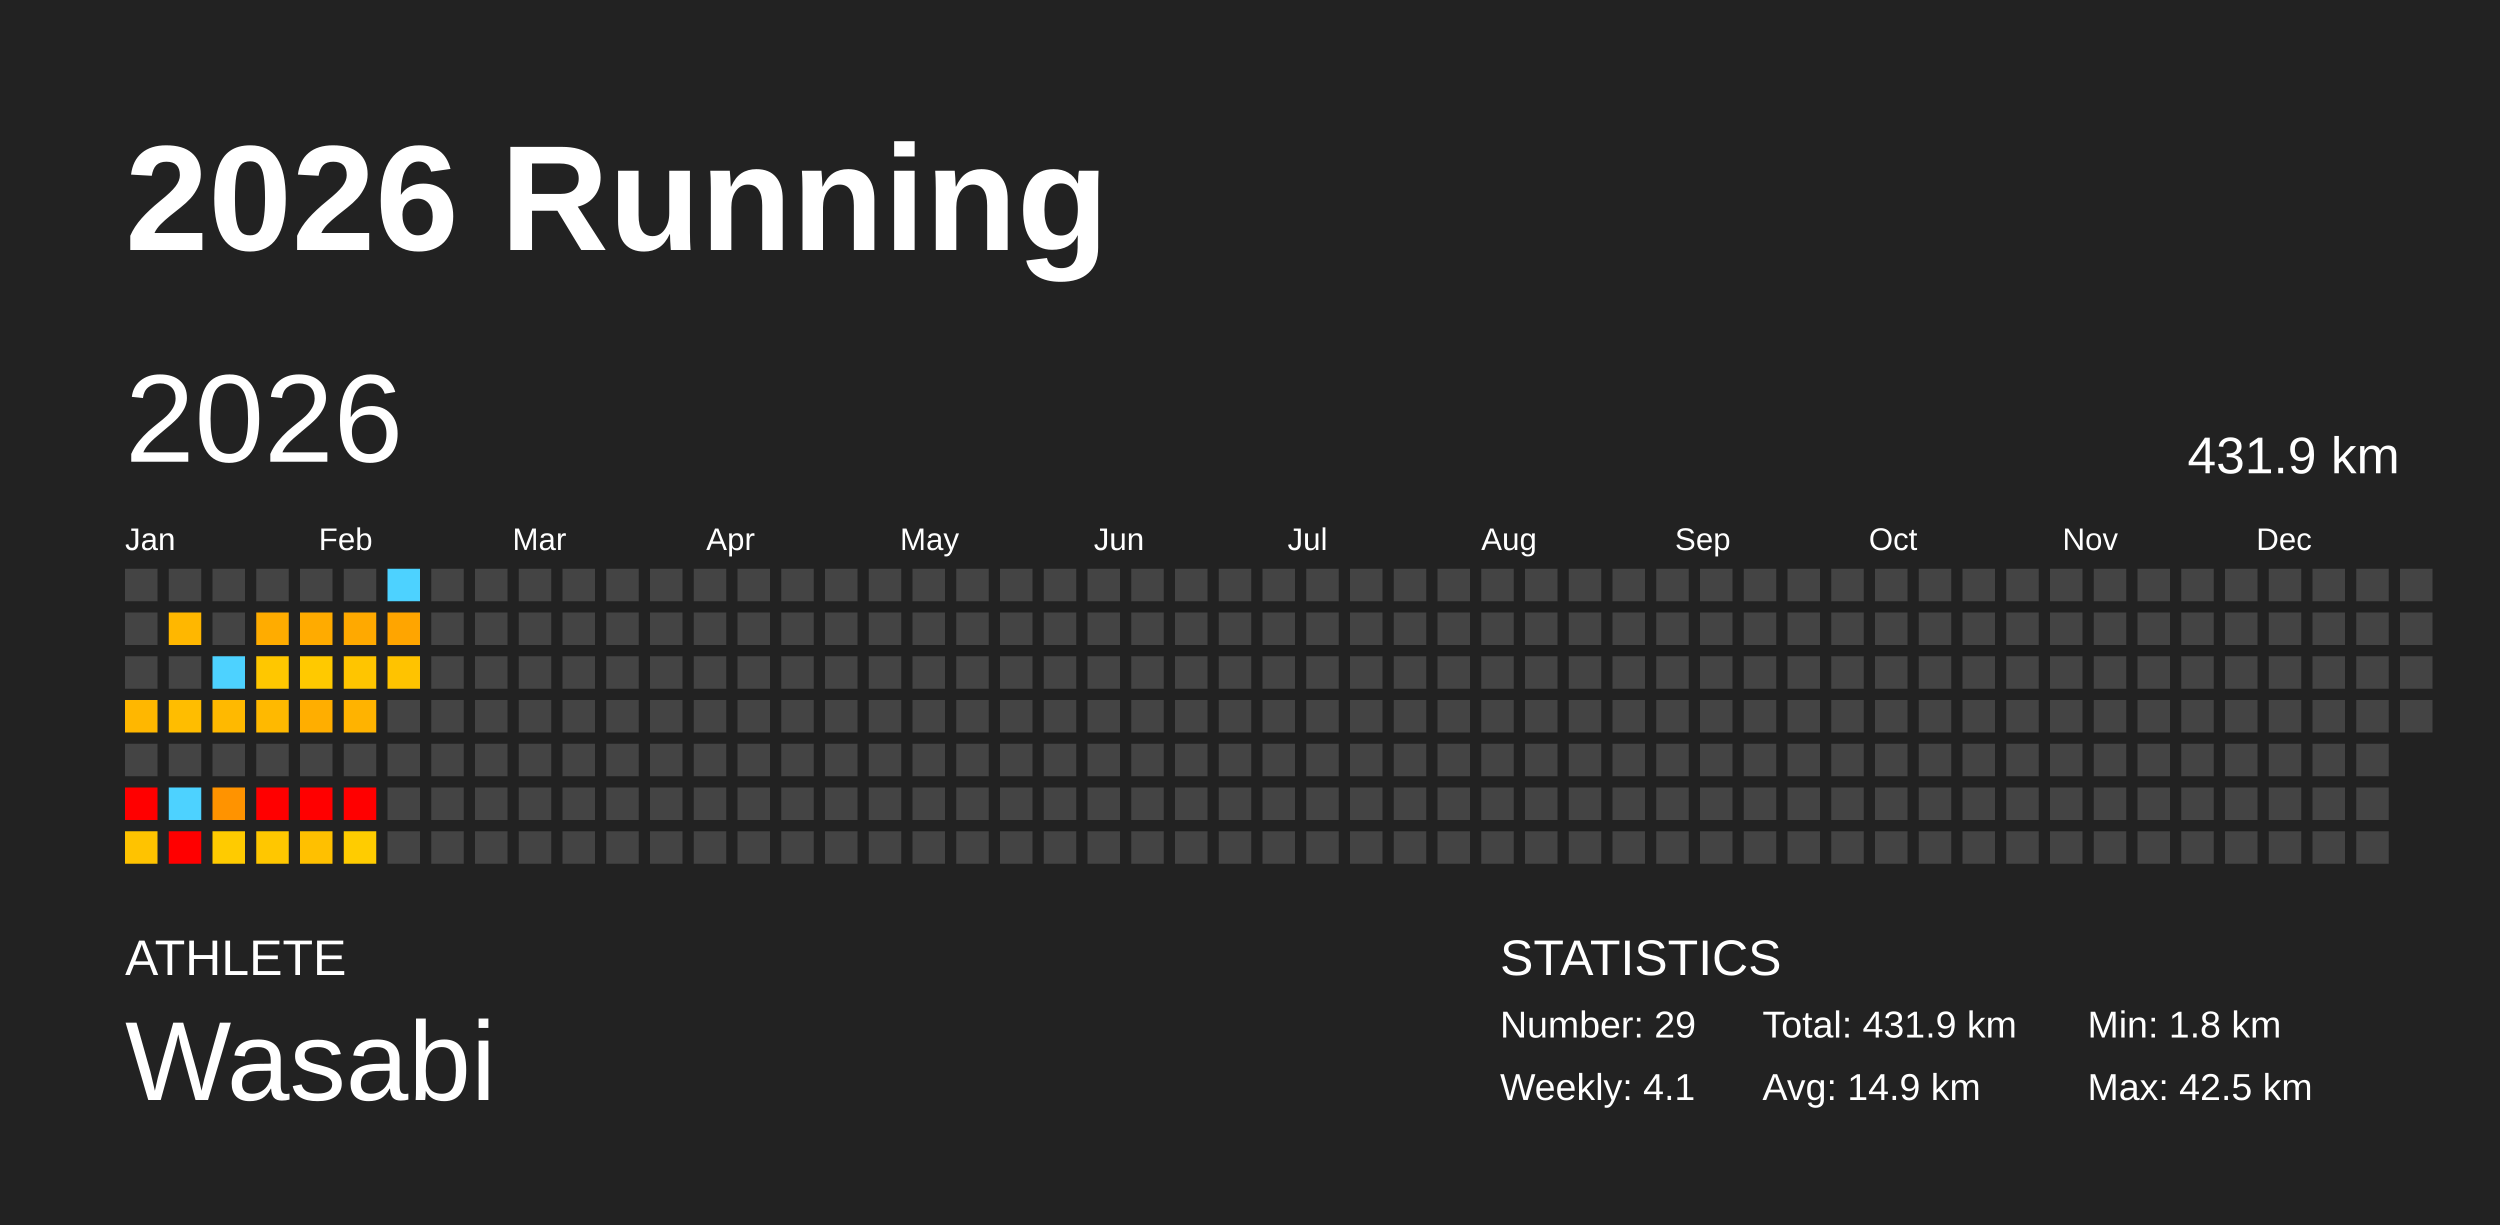
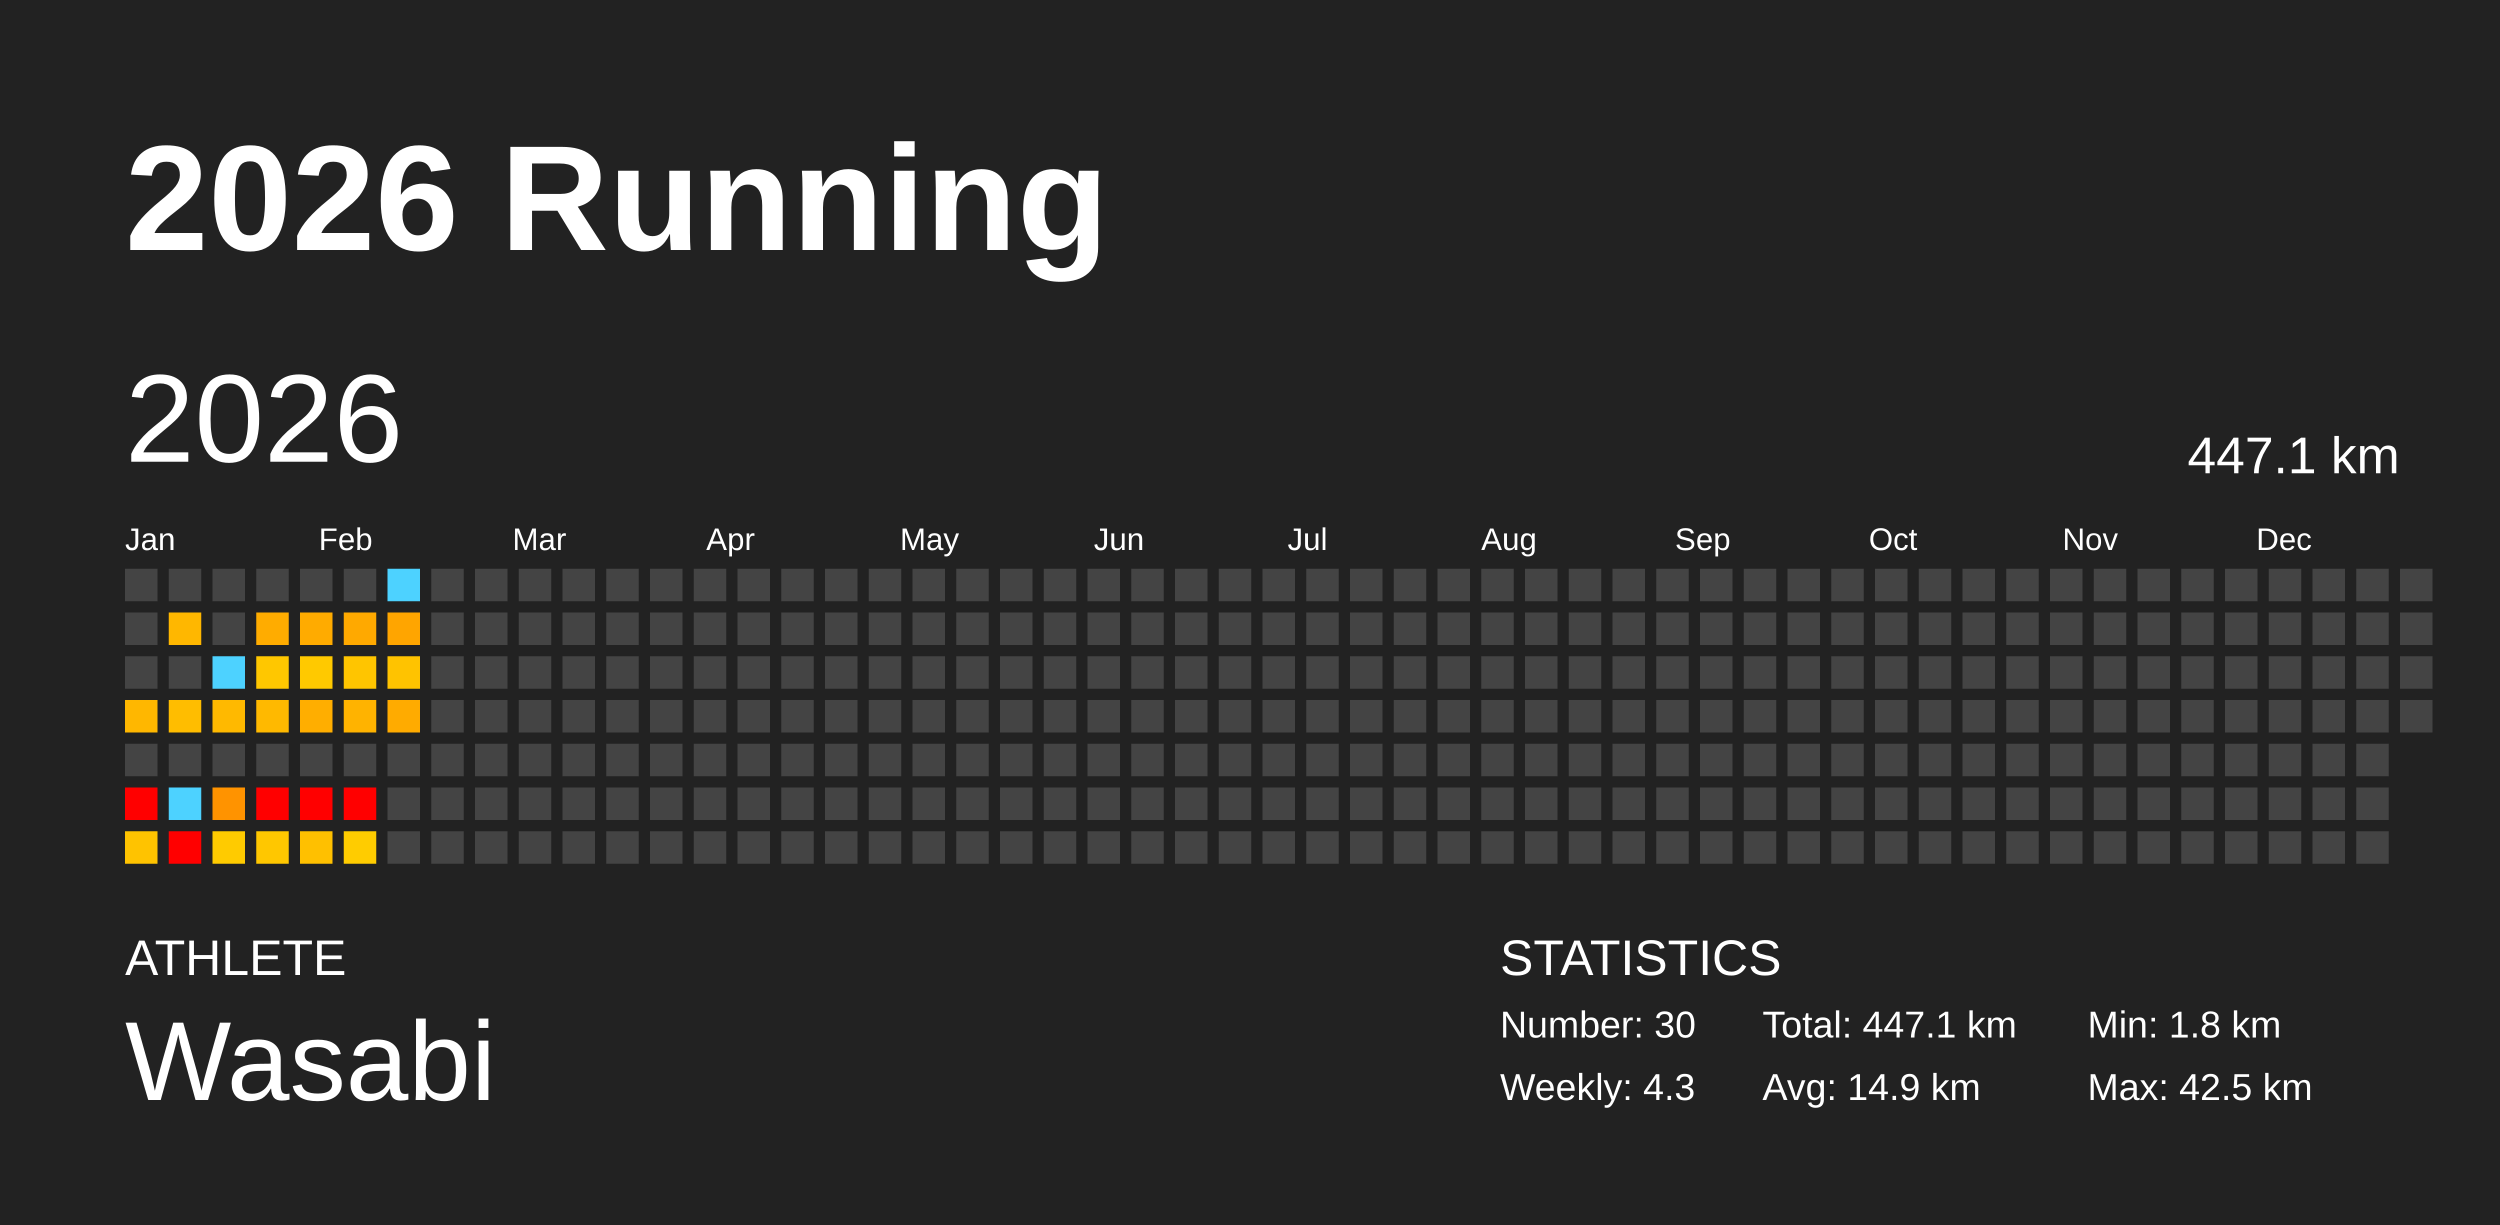
<svg xmlns="http://www.w3.org/2000/svg" baseProfile="full" height="98mm" version="1.1" viewBox="0,0,200,98" width="200mm">
  <defs />
  <rect fill="#222222" height="98" width="200" x="0" y="0" />
  <text fill="#FFFFFF" style="font-size:12px; font-family:Arial; font-weight:bold;" x="10" y="20">2026 Running</text>
  <text fill="#FFFFFF" style="font-size:4px; font-family:Arial" x="10" y="78">ATHLETE</text>
  <text fill="#FFFFFF" style="font-size:9px; font-family:Arial" x="10" y="88">Wasabi</text>
  <text fill="#FFFFFF" style="font-size:4px; font-family:Arial" x="120" y="78">STATISTICS</text>
-   <text fill="#FFFFFF" style="font-size:3px; font-family:Arial" x="120" y="83">Number: 29</text>
-   <text fill="#FFFFFF" style="font-size:3px; font-family:Arial" x="120" y="88">Weekly: 4.1</text>
-   <text fill="#FFFFFF" style="font-size:3px; font-family:Arial" x="141" y="83">Total: 431.9 km</text>
+   <text fill="#FFFFFF" style="font-size:3px; font-family:Arial" x="120" y="83">Number: 30</text>
+   <text fill="#FFFFFF" style="font-size:3px; font-family:Arial" x="120" y="88">Weekly: 4.3</text>
+   <text fill="#FFFFFF" style="font-size:3px; font-family:Arial" x="141" y="83">Total: 447.1 km</text>
  <text fill="#FFFFFF" style="font-size:3px; font-family:Arial" x="141" y="88">Avg: 14.9 km</text>
  <text fill="#FFFFFF" style="font-size:3px; font-family:Arial" x="167" y="83">Min: 1.8 km</text>
  <text fill="#FFFFFF" style="font-size:3px; font-family:Arial" x="167" y="88">Max: 42.5 km</text>
  <text dominant-baseline="hanging" fill="#FFFFFF" style="font-size:10.0px; font-family:Arial;" x="10" y="30">2026</text>
-   <text dominant-baseline="hanging" fill="#FFFFFF" style="font-size:4.125px; font-family:Arial;" x="175" y="35">431.9 km</text>
+   <text dominant-baseline="hanging" fill="#FFFFFF" style="font-size:4.125px; font-family:Arial;" x="175" y="35">447.1 km</text>
  <text fill="#FFFFFF" style="font-size:2.5px; font-family:Arial" x="10.0" y="44">Jan</text>
  <text fill="#FFFFFF" style="font-size:2.5px; font-family:Arial" x="25.5" y="44">Feb</text>
  <text fill="#FFFFFF" style="font-size:2.5px; font-family:Arial" x="41.0" y="44">Mar</text>
  <text fill="#FFFFFF" style="font-size:2.5px; font-family:Arial" x="56.5" y="44">Apr</text>
  <text fill="#FFFFFF" style="font-size:2.5px; font-family:Arial" x="72.0" y="44">May</text>
  <text fill="#FFFFFF" style="font-size:2.5px; font-family:Arial" x="87.5" y="44">Jun</text>
  <text fill="#FFFFFF" style="font-size:2.5px; font-family:Arial" x="103.0" y="44">Jul</text>
  <text fill="#FFFFFF" style="font-size:2.5px; font-family:Arial" x="118.5" y="44">Aug</text>
  <text fill="#FFFFFF" style="font-size:2.5px; font-family:Arial" x="134.0" y="44">Sep</text>
  <text fill="#FFFFFF" style="font-size:2.5px; font-family:Arial" x="149.5" y="44">Oct</text>
  <text fill="#FFFFFF" style="font-size:2.5px; font-family:Arial" x="165.0" y="44">Nov</text>
  <text fill="#FFFFFF" style="font-size:2.5px; font-family:Arial" x="180.5" y="44">Dec</text>
  <rect fill="#444444" height="2.6" width="2.6" x="10.0" y="45.5" />
  <rect fill="#444444" height="2.6" width="2.6" x="10.0" y="49.0" />
  <rect fill="#444444" height="2.6" width="2.6" x="10.0" y="52.5" />
  <rect fill="#ffb700" height="2.6" width="2.6" x="10.0" y="56.0" />
  <rect fill="#444444" height="2.6" width="2.6" x="10.0" y="59.5" />
  <rect fill="red" height="2.6" width="2.6" x="10.0" y="63.0" />
  <rect fill="#ffc300" height="2.6" width="2.6" x="10.0" y="66.5" />
  <rect fill="#444444" height="2.6" width="2.6" x="13.5" y="45.5" />
  <rect fill="#ffb700" height="2.6" width="2.6" x="13.5" y="49.0" />
  <rect fill="#444444" height="2.6" width="2.6" x="13.5" y="52.5" />
  <rect fill="#ffbd00" height="2.6" width="2.6" x="13.5" y="56.0" />
  <rect fill="#444444" height="2.6" width="2.6" x="13.5" y="59.5" />
  <rect fill="#4dd2ff" height="2.6" width="2.6" x="13.5" y="63.0" />
  <rect fill="red" height="2.6" width="2.6" x="13.5" y="66.5" />
  <rect fill="#444444" height="2.6" width="2.6" x="17.0" y="45.5" />
  <rect fill="#444444" height="2.6" width="2.6" x="17.0" y="49.0" />
  <rect fill="#4dd2ff" height="2.6" width="2.6" x="17.0" y="52.5" />
  <rect fill="#ffb900" height="2.6" width="2.6" x="17.0" y="56.0" />
  <rect fill="#444444" height="2.6" width="2.6" x="17.0" y="59.5" />
  <rect fill="#ff9300" height="2.6" width="2.6" x="17.0" y="63.0" />
  <rect fill="#ffcb00" height="2.6" width="2.6" x="17.0" y="66.5" />
  <rect fill="#444444" height="2.6" width="2.6" x="20.5" y="45.5" />
  <rect fill="#ffac00" height="2.6" width="2.6" x="20.5" y="49.0" />
  <rect fill="#ffc700" height="2.6" width="2.6" x="20.5" y="52.5" />
  <rect fill="#ffb900" height="2.6" width="2.6" x="20.5" y="56.0" />
  <rect fill="#444444" height="2.6" width="2.6" x="20.5" y="59.5" />
  <rect fill="red" height="2.6" width="2.6" x="20.5" y="63.0" />
  <rect fill="#ffc700" height="2.6" width="2.6" x="20.5" y="66.5" />
  <rect fill="#444444" height="2.6" width="2.6" x="24.0" y="45.5" />
  <rect fill="#ffab00" height="2.6" width="2.6" x="24.0" y="49.0" />
  <rect fill="#ffc900" height="2.6" width="2.6" x="24.0" y="52.5" />
  <rect fill="#ffae00" height="2.6" width="2.6" x="24.0" y="56.0" />
  <rect fill="#444444" height="2.6" width="2.6" x="24.0" y="59.5" />
  <rect fill="red" height="2.6" width="2.6" x="24.0" y="63.0" />
  <rect fill="#ffc000" height="2.6" width="2.6" x="24.0" y="66.5" />
  <rect fill="#444444" height="2.6" width="2.6" x="27.5" y="45.5" />
  <rect fill="#ffa900" height="2.6" width="2.6" x="27.5" y="49.0" />
  <rect fill="#ffc500" height="2.6" width="2.6" x="27.5" y="52.5" />
  <rect fill="#ffb300" height="2.6" width="2.6" x="27.5" y="56.0" />
  <rect fill="#444444" height="2.6" width="2.6" x="27.5" y="59.5" />
  <rect fill="red" height="2.6" width="2.6" x="27.5" y="63.0" />
  <rect fill="#ffcc00" height="2.6" width="2.6" x="27.5" y="66.5" />
  <rect fill="#4dd2ff" height="2.6" width="2.6" x="31.0" y="45.5" />
  <rect fill="#ffa500" height="2.6" width="2.6" x="31.0" y="49.0" />
  <rect fill="#ffc300" height="2.6" width="2.6" x="31.0" y="52.5" />
-   <rect fill="#444444" height="2.6" width="2.6" x="31.0" y="56.0" />
+   <rect fill="#ffab00" height="2.6" width="2.6" x="31.0" y="56.0" />
  <rect fill="#444444" height="2.6" width="2.6" x="31.0" y="59.5" />
  <rect fill="#444444" height="2.6" width="2.6" x="31.0" y="63.0" />
  <rect fill="#444444" height="2.6" width="2.6" x="31.0" y="66.5" />
  <rect fill="#444444" height="2.6" width="2.6" x="34.5" y="45.5" />
  <rect fill="#444444" height="2.6" width="2.6" x="34.5" y="49.0" />
  <rect fill="#444444" height="2.6" width="2.6" x="34.5" y="52.5" />
  <rect fill="#444444" height="2.6" width="2.6" x="34.5" y="56.0" />
  <rect fill="#444444" height="2.6" width="2.6" x="34.5" y="59.5" />
  <rect fill="#444444" height="2.6" width="2.6" x="34.5" y="63.0" />
  <rect fill="#444444" height="2.6" width="2.6" x="34.5" y="66.5" />
  <rect fill="#444444" height="2.6" width="2.6" x="38.0" y="45.5" />
  <rect fill="#444444" height="2.6" width="2.6" x="38.0" y="49.0" />
  <rect fill="#444444" height="2.6" width="2.6" x="38.0" y="52.5" />
  <rect fill="#444444" height="2.6" width="2.6" x="38.0" y="56.0" />
  <rect fill="#444444" height="2.6" width="2.6" x="38.0" y="59.5" />
  <rect fill="#444444" height="2.6" width="2.6" x="38.0" y="63.0" />
  <rect fill="#444444" height="2.6" width="2.6" x="38.0" y="66.5" />
  <rect fill="#444444" height="2.6" width="2.6" x="41.5" y="45.5" />
  <rect fill="#444444" height="2.6" width="2.6" x="41.5" y="49.0" />
  <rect fill="#444444" height="2.6" width="2.6" x="41.5" y="52.5" />
  <rect fill="#444444" height="2.6" width="2.6" x="41.5" y="56.0" />
  <rect fill="#444444" height="2.6" width="2.6" x="41.5" y="59.5" />
  <rect fill="#444444" height="2.6" width="2.6" x="41.5" y="63.0" />
  <rect fill="#444444" height="2.6" width="2.6" x="41.5" y="66.5" />
  <rect fill="#444444" height="2.6" width="2.6" x="45.0" y="45.5" />
  <rect fill="#444444" height="2.6" width="2.6" x="45.0" y="49.0" />
  <rect fill="#444444" height="2.6" width="2.6" x="45.0" y="52.5" />
  <rect fill="#444444" height="2.6" width="2.6" x="45.0" y="56.0" />
  <rect fill="#444444" height="2.6" width="2.6" x="45.0" y="59.5" />
  <rect fill="#444444" height="2.6" width="2.6" x="45.0" y="63.0" />
  <rect fill="#444444" height="2.6" width="2.6" x="45.0" y="66.5" />
  <rect fill="#444444" height="2.6" width="2.6" x="48.5" y="45.5" />
  <rect fill="#444444" height="2.6" width="2.6" x="48.5" y="49.0" />
  <rect fill="#444444" height="2.6" width="2.6" x="48.5" y="52.5" />
  <rect fill="#444444" height="2.6" width="2.6" x="48.5" y="56.0" />
  <rect fill="#444444" height="2.6" width="2.6" x="48.5" y="59.5" />
  <rect fill="#444444" height="2.6" width="2.6" x="48.5" y="63.0" />
  <rect fill="#444444" height="2.6" width="2.6" x="48.5" y="66.5" />
  <rect fill="#444444" height="2.6" width="2.6" x="52.0" y="45.5" />
  <rect fill="#444444" height="2.6" width="2.6" x="52.0" y="49.0" />
  <rect fill="#444444" height="2.6" width="2.6" x="52.0" y="52.5" />
  <rect fill="#444444" height="2.6" width="2.6" x="52.0" y="56.0" />
  <rect fill="#444444" height="2.6" width="2.6" x="52.0" y="59.5" />
  <rect fill="#444444" height="2.6" width="2.6" x="52.0" y="63.0" />
  <rect fill="#444444" height="2.6" width="2.6" x="52.0" y="66.5" />
  <rect fill="#444444" height="2.6" width="2.6" x="55.5" y="45.5" />
  <rect fill="#444444" height="2.6" width="2.6" x="55.5" y="49.0" />
  <rect fill="#444444" height="2.6" width="2.6" x="55.5" y="52.5" />
  <rect fill="#444444" height="2.6" width="2.6" x="55.5" y="56.0" />
  <rect fill="#444444" height="2.6" width="2.6" x="55.5" y="59.5" />
  <rect fill="#444444" height="2.6" width="2.6" x="55.5" y="63.0" />
  <rect fill="#444444" height="2.6" width="2.6" x="55.5" y="66.5" />
  <rect fill="#444444" height="2.6" width="2.6" x="59.0" y="45.5" />
  <rect fill="#444444" height="2.6" width="2.6" x="59.0" y="49.0" />
  <rect fill="#444444" height="2.6" width="2.6" x="59.0" y="52.5" />
  <rect fill="#444444" height="2.6" width="2.6" x="59.0" y="56.0" />
  <rect fill="#444444" height="2.6" width="2.6" x="59.0" y="59.5" />
  <rect fill="#444444" height="2.6" width="2.6" x="59.0" y="63.0" />
  <rect fill="#444444" height="2.6" width="2.6" x="59.0" y="66.5" />
  <rect fill="#444444" height="2.6" width="2.6" x="62.5" y="45.5" />
  <rect fill="#444444" height="2.6" width="2.6" x="62.5" y="49.0" />
  <rect fill="#444444" height="2.6" width="2.6" x="62.5" y="52.5" />
  <rect fill="#444444" height="2.6" width="2.6" x="62.5" y="56.0" />
  <rect fill="#444444" height="2.6" width="2.6" x="62.5" y="59.5" />
  <rect fill="#444444" height="2.6" width="2.6" x="62.5" y="63.0" />
  <rect fill="#444444" height="2.6" width="2.6" x="62.5" y="66.5" />
  <rect fill="#444444" height="2.6" width="2.6" x="66.0" y="45.5" />
  <rect fill="#444444" height="2.6" width="2.6" x="66.0" y="49.0" />
  <rect fill="#444444" height="2.6" width="2.6" x="66.0" y="52.5" />
  <rect fill="#444444" height="2.6" width="2.6" x="66.0" y="56.0" />
  <rect fill="#444444" height="2.6" width="2.6" x="66.0" y="59.5" />
  <rect fill="#444444" height="2.6" width="2.6" x="66.0" y="63.0" />
  <rect fill="#444444" height="2.6" width="2.6" x="66.0" y="66.5" />
  <rect fill="#444444" height="2.6" width="2.6" x="69.5" y="45.5" />
  <rect fill="#444444" height="2.6" width="2.6" x="69.5" y="49.0" />
  <rect fill="#444444" height="2.6" width="2.6" x="69.5" y="52.5" />
  <rect fill="#444444" height="2.6" width="2.6" x="69.5" y="56.0" />
  <rect fill="#444444" height="2.6" width="2.6" x="69.5" y="59.5" />
  <rect fill="#444444" height="2.6" width="2.6" x="69.5" y="63.0" />
  <rect fill="#444444" height="2.6" width="2.6" x="69.5" y="66.5" />
  <rect fill="#444444" height="2.6" width="2.6" x="73.0" y="45.5" />
  <rect fill="#444444" height="2.6" width="2.6" x="73.0" y="49.0" />
  <rect fill="#444444" height="2.6" width="2.6" x="73.0" y="52.5" />
  <rect fill="#444444" height="2.6" width="2.6" x="73.0" y="56.0" />
  <rect fill="#444444" height="2.6" width="2.6" x="73.0" y="59.5" />
  <rect fill="#444444" height="2.6" width="2.6" x="73.0" y="63.0" />
  <rect fill="#444444" height="2.6" width="2.6" x="73.0" y="66.5" />
  <rect fill="#444444" height="2.6" width="2.6" x="76.5" y="45.5" />
  <rect fill="#444444" height="2.6" width="2.6" x="76.5" y="49.0" />
  <rect fill="#444444" height="2.6" width="2.6" x="76.5" y="52.5" />
  <rect fill="#444444" height="2.6" width="2.6" x="76.5" y="56.0" />
  <rect fill="#444444" height="2.6" width="2.6" x="76.5" y="59.5" />
  <rect fill="#444444" height="2.6" width="2.6" x="76.5" y="63.0" />
  <rect fill="#444444" height="2.6" width="2.6" x="76.5" y="66.5" />
  <rect fill="#444444" height="2.6" width="2.6" x="80.0" y="45.5" />
  <rect fill="#444444" height="2.6" width="2.6" x="80.0" y="49.0" />
  <rect fill="#444444" height="2.6" width="2.6" x="80.0" y="52.5" />
  <rect fill="#444444" height="2.6" width="2.6" x="80.0" y="56.0" />
  <rect fill="#444444" height="2.6" width="2.6" x="80.0" y="59.5" />
  <rect fill="#444444" height="2.6" width="2.6" x="80.0" y="63.0" />
  <rect fill="#444444" height="2.6" width="2.6" x="80.0" y="66.5" />
  <rect fill="#444444" height="2.6" width="2.6" x="83.5" y="45.5" />
  <rect fill="#444444" height="2.6" width="2.6" x="83.5" y="49.0" />
  <rect fill="#444444" height="2.6" width="2.6" x="83.5" y="52.5" />
  <rect fill="#444444" height="2.6" width="2.6" x="83.5" y="56.0" />
  <rect fill="#444444" height="2.6" width="2.6" x="83.5" y="59.5" />
  <rect fill="#444444" height="2.6" width="2.6" x="83.5" y="63.0" />
  <rect fill="#444444" height="2.6" width="2.6" x="83.5" y="66.5" />
  <rect fill="#444444" height="2.6" width="2.6" x="87.0" y="45.5" />
  <rect fill="#444444" height="2.6" width="2.6" x="87.0" y="49.0" />
  <rect fill="#444444" height="2.6" width="2.6" x="87.0" y="52.5" />
  <rect fill="#444444" height="2.6" width="2.6" x="87.0" y="56.0" />
  <rect fill="#444444" height="2.6" width="2.6" x="87.0" y="59.5" />
  <rect fill="#444444" height="2.6" width="2.6" x="87.0" y="63.0" />
  <rect fill="#444444" height="2.6" width="2.6" x="87.0" y="66.5" />
  <rect fill="#444444" height="2.6" width="2.6" x="90.5" y="45.5" />
  <rect fill="#444444" height="2.6" width="2.6" x="90.5" y="49.0" />
  <rect fill="#444444" height="2.6" width="2.6" x="90.5" y="52.5" />
  <rect fill="#444444" height="2.6" width="2.6" x="90.5" y="56.0" />
  <rect fill="#444444" height="2.6" width="2.6" x="90.5" y="59.5" />
  <rect fill="#444444" height="2.6" width="2.6" x="90.5" y="63.0" />
  <rect fill="#444444" height="2.6" width="2.6" x="90.5" y="66.5" />
  <rect fill="#444444" height="2.6" width="2.6" x="94.0" y="45.5" />
  <rect fill="#444444" height="2.6" width="2.6" x="94.0" y="49.0" />
  <rect fill="#444444" height="2.6" width="2.6" x="94.0" y="52.5" />
  <rect fill="#444444" height="2.6" width="2.6" x="94.0" y="56.0" />
  <rect fill="#444444" height="2.6" width="2.6" x="94.0" y="59.5" />
  <rect fill="#444444" height="2.6" width="2.6" x="94.0" y="63.0" />
  <rect fill="#444444" height="2.6" width="2.6" x="94.0" y="66.5" />
  <rect fill="#444444" height="2.6" width="2.6" x="97.5" y="45.5" />
  <rect fill="#444444" height="2.6" width="2.6" x="97.5" y="49.0" />
  <rect fill="#444444" height="2.6" width="2.6" x="97.5" y="52.5" />
  <rect fill="#444444" height="2.6" width="2.6" x="97.5" y="56.0" />
  <rect fill="#444444" height="2.6" width="2.6" x="97.5" y="59.5" />
  <rect fill="#444444" height="2.6" width="2.6" x="97.5" y="63.0" />
  <rect fill="#444444" height="2.6" width="2.6" x="97.5" y="66.5" />
  <rect fill="#444444" height="2.6" width="2.6" x="101.0" y="45.5" />
  <rect fill="#444444" height="2.6" width="2.6" x="101.0" y="49.0" />
  <rect fill="#444444" height="2.6" width="2.6" x="101.0" y="52.5" />
  <rect fill="#444444" height="2.6" width="2.6" x="101.0" y="56.0" />
  <rect fill="#444444" height="2.6" width="2.6" x="101.0" y="59.5" />
  <rect fill="#444444" height="2.6" width="2.6" x="101.0" y="63.0" />
  <rect fill="#444444" height="2.6" width="2.6" x="101.0" y="66.5" />
  <rect fill="#444444" height="2.6" width="2.6" x="104.5" y="45.5" />
  <rect fill="#444444" height="2.6" width="2.6" x="104.5" y="49.0" />
  <rect fill="#444444" height="2.6" width="2.6" x="104.5" y="52.5" />
  <rect fill="#444444" height="2.6" width="2.6" x="104.5" y="56.0" />
  <rect fill="#444444" height="2.6" width="2.6" x="104.5" y="59.5" />
  <rect fill="#444444" height="2.6" width="2.6" x="104.5" y="63.0" />
  <rect fill="#444444" height="2.6" width="2.6" x="104.5" y="66.5" />
  <rect fill="#444444" height="2.6" width="2.6" x="108.0" y="45.5" />
  <rect fill="#444444" height="2.6" width="2.6" x="108.0" y="49.0" />
  <rect fill="#444444" height="2.6" width="2.6" x="108.0" y="52.5" />
  <rect fill="#444444" height="2.6" width="2.6" x="108.0" y="56.0" />
  <rect fill="#444444" height="2.6" width="2.6" x="108.0" y="59.5" />
  <rect fill="#444444" height="2.6" width="2.6" x="108.0" y="63.0" />
  <rect fill="#444444" height="2.6" width="2.6" x="108.0" y="66.5" />
  <rect fill="#444444" height="2.6" width="2.6" x="111.5" y="45.5" />
  <rect fill="#444444" height="2.6" width="2.6" x="111.5" y="49.0" />
  <rect fill="#444444" height="2.6" width="2.6" x="111.5" y="52.5" />
  <rect fill="#444444" height="2.6" width="2.6" x="111.5" y="56.0" />
  <rect fill="#444444" height="2.6" width="2.6" x="111.5" y="59.5" />
  <rect fill="#444444" height="2.6" width="2.6" x="111.5" y="63.0" />
  <rect fill="#444444" height="2.6" width="2.6" x="111.5" y="66.5" />
  <rect fill="#444444" height="2.6" width="2.6" x="115.0" y="45.5" />
  <rect fill="#444444" height="2.6" width="2.6" x="115.0" y="49.0" />
  <rect fill="#444444" height="2.6" width="2.6" x="115.0" y="52.5" />
  <rect fill="#444444" height="2.6" width="2.6" x="115.0" y="56.0" />
  <rect fill="#444444" height="2.6" width="2.6" x="115.0" y="59.5" />
  <rect fill="#444444" height="2.6" width="2.6" x="115.0" y="63.0" />
  <rect fill="#444444" height="2.6" width="2.6" x="115.0" y="66.5" />
  <rect fill="#444444" height="2.6" width="2.6" x="118.5" y="45.5" />
  <rect fill="#444444" height="2.6" width="2.6" x="118.5" y="49.0" />
  <rect fill="#444444" height="2.6" width="2.6" x="118.5" y="52.5" />
  <rect fill="#444444" height="2.6" width="2.6" x="118.5" y="56.0" />
  <rect fill="#444444" height="2.6" width="2.6" x="118.5" y="59.5" />
  <rect fill="#444444" height="2.6" width="2.6" x="118.5" y="63.0" />
  <rect fill="#444444" height="2.6" width="2.6" x="118.5" y="66.5" />
  <rect fill="#444444" height="2.6" width="2.6" x="122.0" y="45.5" />
  <rect fill="#444444" height="2.6" width="2.6" x="122.0" y="49.0" />
  <rect fill="#444444" height="2.6" width="2.6" x="122.0" y="52.5" />
  <rect fill="#444444" height="2.6" width="2.6" x="122.0" y="56.0" />
  <rect fill="#444444" height="2.6" width="2.6" x="122.0" y="59.5" />
  <rect fill="#444444" height="2.6" width="2.6" x="122.0" y="63.0" />
  <rect fill="#444444" height="2.6" width="2.6" x="122.0" y="66.5" />
  <rect fill="#444444" height="2.6" width="2.6" x="125.5" y="45.5" />
  <rect fill="#444444" height="2.6" width="2.6" x="125.5" y="49.0" />
  <rect fill="#444444" height="2.6" width="2.6" x="125.5" y="52.5" />
  <rect fill="#444444" height="2.6" width="2.6" x="125.5" y="56.0" />
  <rect fill="#444444" height="2.6" width="2.6" x="125.5" y="59.5" />
  <rect fill="#444444" height="2.6" width="2.6" x="125.5" y="63.0" />
  <rect fill="#444444" height="2.6" width="2.6" x="125.5" y="66.5" />
  <rect fill="#444444" height="2.6" width="2.6" x="129.0" y="45.5" />
  <rect fill="#444444" height="2.6" width="2.6" x="129.0" y="49.0" />
  <rect fill="#444444" height="2.6" width="2.6" x="129.0" y="52.5" />
  <rect fill="#444444" height="2.6" width="2.6" x="129.0" y="56.0" />
  <rect fill="#444444" height="2.6" width="2.6" x="129.0" y="59.5" />
  <rect fill="#444444" height="2.6" width="2.6" x="129.0" y="63.0" />
  <rect fill="#444444" height="2.6" width="2.6" x="129.0" y="66.5" />
  <rect fill="#444444" height="2.6" width="2.6" x="132.5" y="45.5" />
  <rect fill="#444444" height="2.6" width="2.6" x="132.5" y="49.0" />
  <rect fill="#444444" height="2.6" width="2.6" x="132.5" y="52.5" />
  <rect fill="#444444" height="2.6" width="2.6" x="132.5" y="56.0" />
  <rect fill="#444444" height="2.6" width="2.6" x="132.5" y="59.5" />
  <rect fill="#444444" height="2.6" width="2.6" x="132.5" y="63.0" />
  <rect fill="#444444" height="2.6" width="2.6" x="132.5" y="66.5" />
  <rect fill="#444444" height="2.6" width="2.6" x="136.0" y="45.5" />
  <rect fill="#444444" height="2.6" width="2.6" x="136.0" y="49.0" />
  <rect fill="#444444" height="2.6" width="2.6" x="136.0" y="52.5" />
  <rect fill="#444444" height="2.6" width="2.6" x="136.0" y="56.0" />
  <rect fill="#444444" height="2.6" width="2.6" x="136.0" y="59.5" />
  <rect fill="#444444" height="2.6" width="2.6" x="136.0" y="63.0" />
  <rect fill="#444444" height="2.6" width="2.6" x="136.0" y="66.5" />
  <rect fill="#444444" height="2.6" width="2.6" x="139.5" y="45.5" />
  <rect fill="#444444" height="2.6" width="2.6" x="139.5" y="49.0" />
  <rect fill="#444444" height="2.6" width="2.6" x="139.5" y="52.5" />
  <rect fill="#444444" height="2.6" width="2.6" x="139.5" y="56.0" />
  <rect fill="#444444" height="2.6" width="2.6" x="139.5" y="59.5" />
  <rect fill="#444444" height="2.6" width="2.6" x="139.5" y="63.0" />
  <rect fill="#444444" height="2.6" width="2.6" x="139.5" y="66.5" />
  <rect fill="#444444" height="2.6" width="2.6" x="143.0" y="45.5" />
  <rect fill="#444444" height="2.6" width="2.6" x="143.0" y="49.0" />
  <rect fill="#444444" height="2.6" width="2.6" x="143.0" y="52.5" />
  <rect fill="#444444" height="2.6" width="2.6" x="143.0" y="56.0" />
  <rect fill="#444444" height="2.6" width="2.6" x="143.0" y="59.5" />
  <rect fill="#444444" height="2.6" width="2.6" x="143.0" y="63.0" />
  <rect fill="#444444" height="2.6" width="2.6" x="143.0" y="66.5" />
  <rect fill="#444444" height="2.6" width="2.6" x="146.5" y="45.5" />
  <rect fill="#444444" height="2.6" width="2.6" x="146.5" y="49.0" />
  <rect fill="#444444" height="2.6" width="2.6" x="146.5" y="52.5" />
  <rect fill="#444444" height="2.6" width="2.6" x="146.5" y="56.0" />
  <rect fill="#444444" height="2.6" width="2.6" x="146.5" y="59.5" />
  <rect fill="#444444" height="2.6" width="2.6" x="146.5" y="63.0" />
  <rect fill="#444444" height="2.6" width="2.6" x="146.5" y="66.5" />
  <rect fill="#444444" height="2.6" width="2.6" x="150.0" y="45.5" />
  <rect fill="#444444" height="2.6" width="2.6" x="150.0" y="49.0" />
  <rect fill="#444444" height="2.6" width="2.6" x="150.0" y="52.5" />
  <rect fill="#444444" height="2.6" width="2.6" x="150.0" y="56.0" />
  <rect fill="#444444" height="2.6" width="2.6" x="150.0" y="59.5" />
  <rect fill="#444444" height="2.6" width="2.6" x="150.0" y="63.0" />
  <rect fill="#444444" height="2.6" width="2.6" x="150.0" y="66.5" />
  <rect fill="#444444" height="2.6" width="2.6" x="153.5" y="45.5" />
  <rect fill="#444444" height="2.6" width="2.6" x="153.5" y="49.0" />
  <rect fill="#444444" height="2.6" width="2.6" x="153.5" y="52.5" />
  <rect fill="#444444" height="2.6" width="2.6" x="153.5" y="56.0" />
  <rect fill="#444444" height="2.6" width="2.6" x="153.5" y="59.5" />
  <rect fill="#444444" height="2.6" width="2.6" x="153.5" y="63.0" />
  <rect fill="#444444" height="2.6" width="2.6" x="153.5" y="66.5" />
  <rect fill="#444444" height="2.6" width="2.6" x="157.0" y="45.5" />
  <rect fill="#444444" height="2.6" width="2.6" x="157.0" y="49.0" />
  <rect fill="#444444" height="2.6" width="2.6" x="157.0" y="52.5" />
  <rect fill="#444444" height="2.6" width="2.6" x="157.0" y="56.0" />
  <rect fill="#444444" height="2.6" width="2.6" x="157.0" y="59.5" />
  <rect fill="#444444" height="2.6" width="2.6" x="157.0" y="63.0" />
  <rect fill="#444444" height="2.6" width="2.6" x="157.0" y="66.5" />
  <rect fill="#444444" height="2.6" width="2.6" x="160.5" y="45.5" />
  <rect fill="#444444" height="2.6" width="2.6" x="160.5" y="49.0" />
  <rect fill="#444444" height="2.6" width="2.6" x="160.5" y="52.5" />
  <rect fill="#444444" height="2.6" width="2.6" x="160.5" y="56.0" />
  <rect fill="#444444" height="2.6" width="2.6" x="160.5" y="59.5" />
  <rect fill="#444444" height="2.6" width="2.6" x="160.5" y="63.0" />
  <rect fill="#444444" height="2.6" width="2.6" x="160.5" y="66.5" />
  <rect fill="#444444" height="2.6" width="2.6" x="164.0" y="45.5" />
  <rect fill="#444444" height="2.6" width="2.6" x="164.0" y="49.0" />
  <rect fill="#444444" height="2.6" width="2.6" x="164.0" y="52.5" />
  <rect fill="#444444" height="2.6" width="2.6" x="164.0" y="56.0" />
  <rect fill="#444444" height="2.6" width="2.6" x="164.0" y="59.5" />
  <rect fill="#444444" height="2.6" width="2.6" x="164.0" y="63.0" />
  <rect fill="#444444" height="2.6" width="2.6" x="164.0" y="66.5" />
  <rect fill="#444444" height="2.6" width="2.6" x="167.5" y="45.5" />
  <rect fill="#444444" height="2.6" width="2.6" x="167.5" y="49.0" />
  <rect fill="#444444" height="2.6" width="2.6" x="167.5" y="52.5" />
  <rect fill="#444444" height="2.6" width="2.6" x="167.5" y="56.0" />
  <rect fill="#444444" height="2.6" width="2.6" x="167.5" y="59.5" />
  <rect fill="#444444" height="2.6" width="2.6" x="167.5" y="63.0" />
  <rect fill="#444444" height="2.6" width="2.6" x="167.5" y="66.5" />
  <rect fill="#444444" height="2.6" width="2.6" x="171.0" y="45.5" />
  <rect fill="#444444" height="2.6" width="2.6" x="171.0" y="49.0" />
  <rect fill="#444444" height="2.6" width="2.6" x="171.0" y="52.5" />
  <rect fill="#444444" height="2.6" width="2.6" x="171.0" y="56.0" />
  <rect fill="#444444" height="2.6" width="2.6" x="171.0" y="59.5" />
  <rect fill="#444444" height="2.6" width="2.6" x="171.0" y="63.0" />
  <rect fill="#444444" height="2.6" width="2.6" x="171.0" y="66.5" />
  <rect fill="#444444" height="2.6" width="2.6" x="174.5" y="45.5" />
  <rect fill="#444444" height="2.6" width="2.6" x="174.5" y="49.0" />
  <rect fill="#444444" height="2.6" width="2.6" x="174.5" y="52.5" />
  <rect fill="#444444" height="2.6" width="2.6" x="174.5" y="56.0" />
  <rect fill="#444444" height="2.6" width="2.6" x="174.5" y="59.5" />
  <rect fill="#444444" height="2.6" width="2.6" x="174.5" y="63.0" />
  <rect fill="#444444" height="2.6" width="2.6" x="174.5" y="66.5" />
  <rect fill="#444444" height="2.6" width="2.6" x="178.0" y="45.5" />
  <rect fill="#444444" height="2.6" width="2.6" x="178.0" y="49.0" />
  <rect fill="#444444" height="2.6" width="2.6" x="178.0" y="52.5" />
  <rect fill="#444444" height="2.6" width="2.6" x="178.0" y="56.0" />
  <rect fill="#444444" height="2.6" width="2.6" x="178.0" y="59.5" />
  <rect fill="#444444" height="2.6" width="2.6" x="178.0" y="63.0" />
  <rect fill="#444444" height="2.6" width="2.6" x="178.0" y="66.5" />
  <rect fill="#444444" height="2.6" width="2.6" x="181.5" y="45.5" />
  <rect fill="#444444" height="2.6" width="2.6" x="181.5" y="49.0" />
  <rect fill="#444444" height="2.6" width="2.6" x="181.5" y="52.5" />
  <rect fill="#444444" height="2.6" width="2.6" x="181.5" y="56.0" />
  <rect fill="#444444" height="2.6" width="2.6" x="181.5" y="59.5" />
  <rect fill="#444444" height="2.6" width="2.6" x="181.5" y="63.0" />
  <rect fill="#444444" height="2.6" width="2.6" x="181.5" y="66.5" />
  <rect fill="#444444" height="2.6" width="2.6" x="185.0" y="45.5" />
  <rect fill="#444444" height="2.6" width="2.6" x="185.0" y="49.0" />
  <rect fill="#444444" height="2.6" width="2.6" x="185.0" y="52.5" />
  <rect fill="#444444" height="2.6" width="2.6" x="185.0" y="56.0" />
  <rect fill="#444444" height="2.6" width="2.6" x="185.0" y="59.5" />
  <rect fill="#444444" height="2.6" width="2.6" x="185.0" y="63.0" />
  <rect fill="#444444" height="2.6" width="2.6" x="185.0" y="66.5" />
  <rect fill="#444444" height="2.6" width="2.6" x="188.5" y="45.5" />
  <rect fill="#444444" height="2.6" width="2.6" x="188.5" y="49.0" />
  <rect fill="#444444" height="2.6" width="2.6" x="188.5" y="52.5" />
  <rect fill="#444444" height="2.6" width="2.6" x="188.5" y="56.0" />
  <rect fill="#444444" height="2.6" width="2.6" x="188.5" y="59.5" />
  <rect fill="#444444" height="2.6" width="2.6" x="188.5" y="63.0" />
  <rect fill="#444444" height="2.6" width="2.6" x="188.5" y="66.5" />
  <rect fill="#444444" height="2.6" width="2.6" x="192.0" y="45.5" />
  <rect fill="#444444" height="2.6" width="2.6" x="192.0" y="49.0" />
  <rect fill="#444444" height="2.6" width="2.6" x="192.0" y="52.5" />
  <rect fill="#444444" height="2.6" width="2.6" x="192.0" y="56.0" />
</svg>
